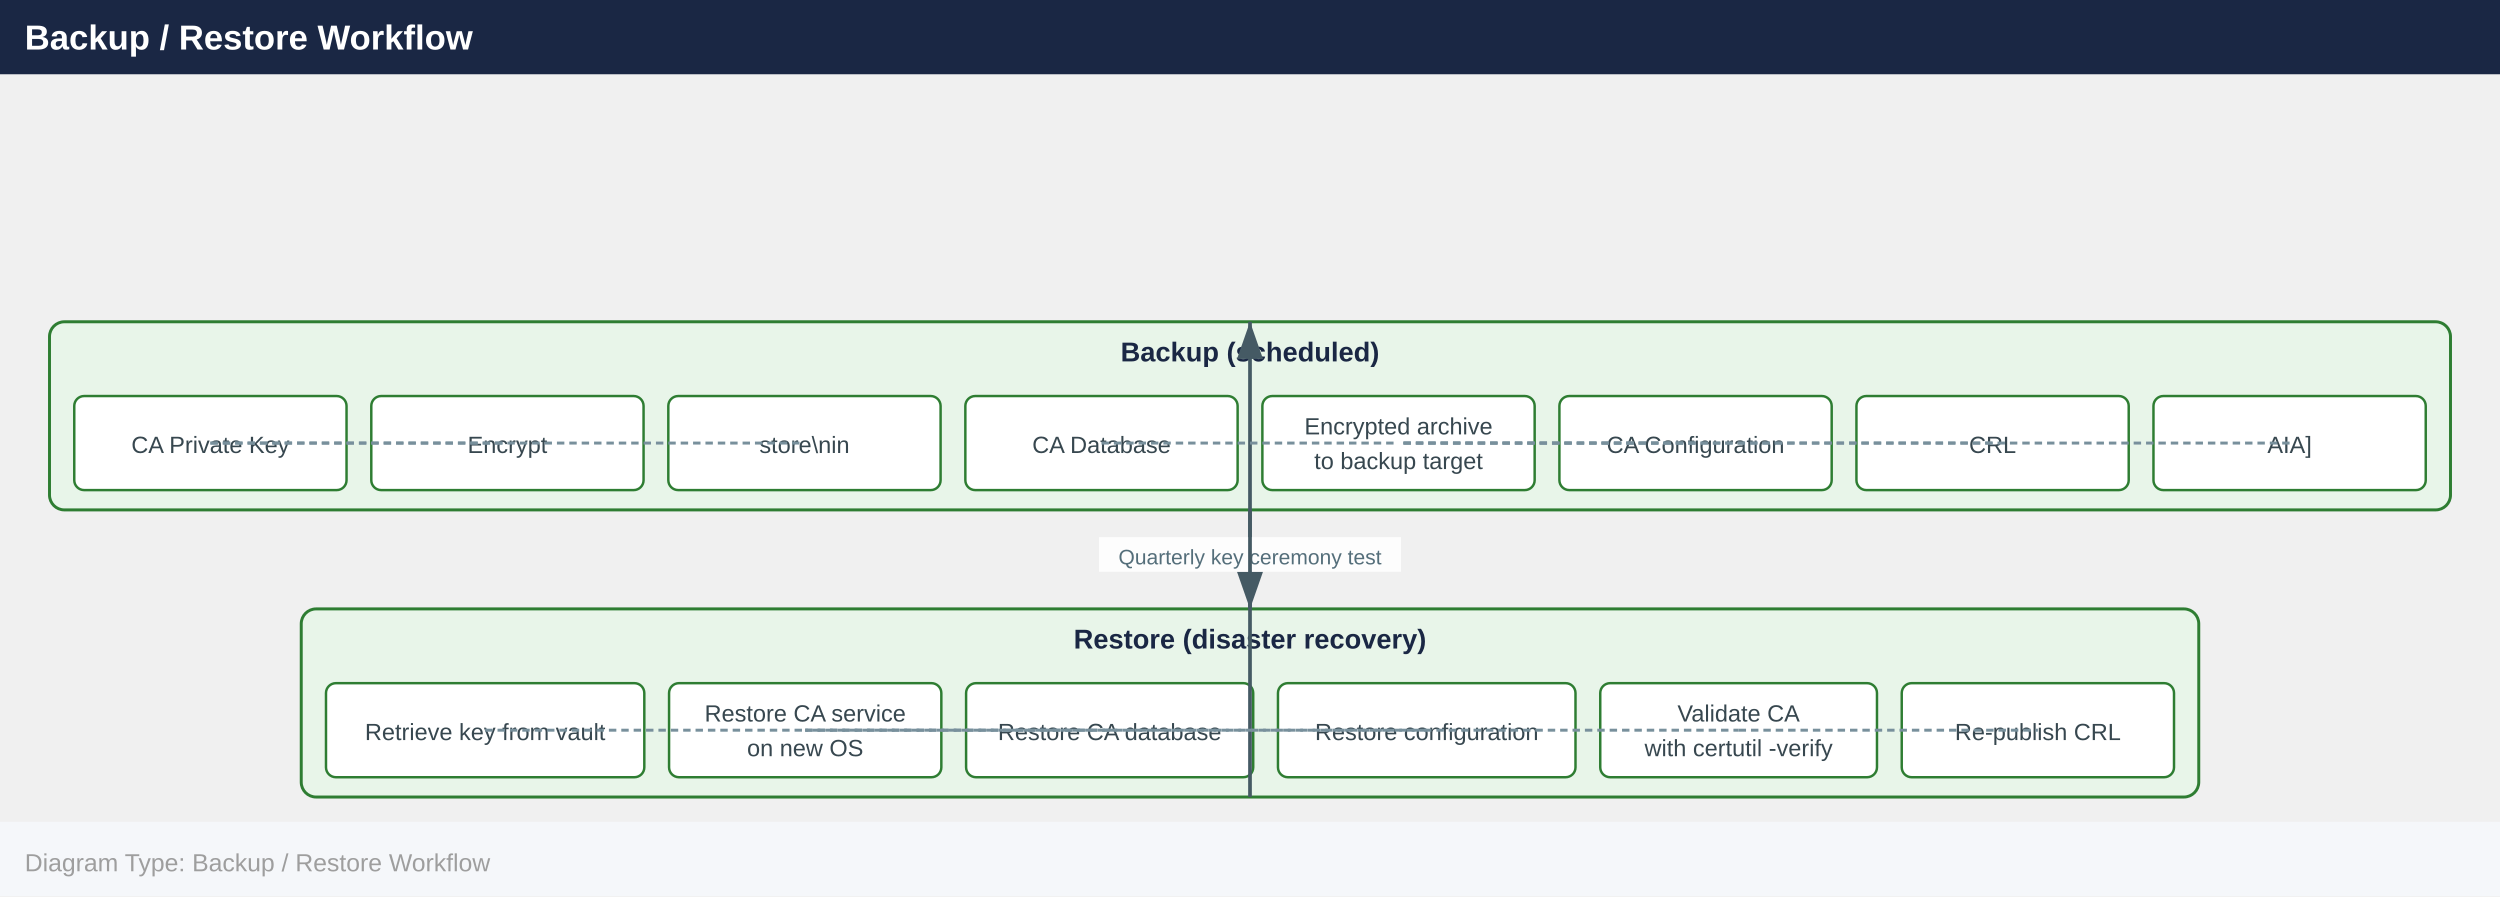
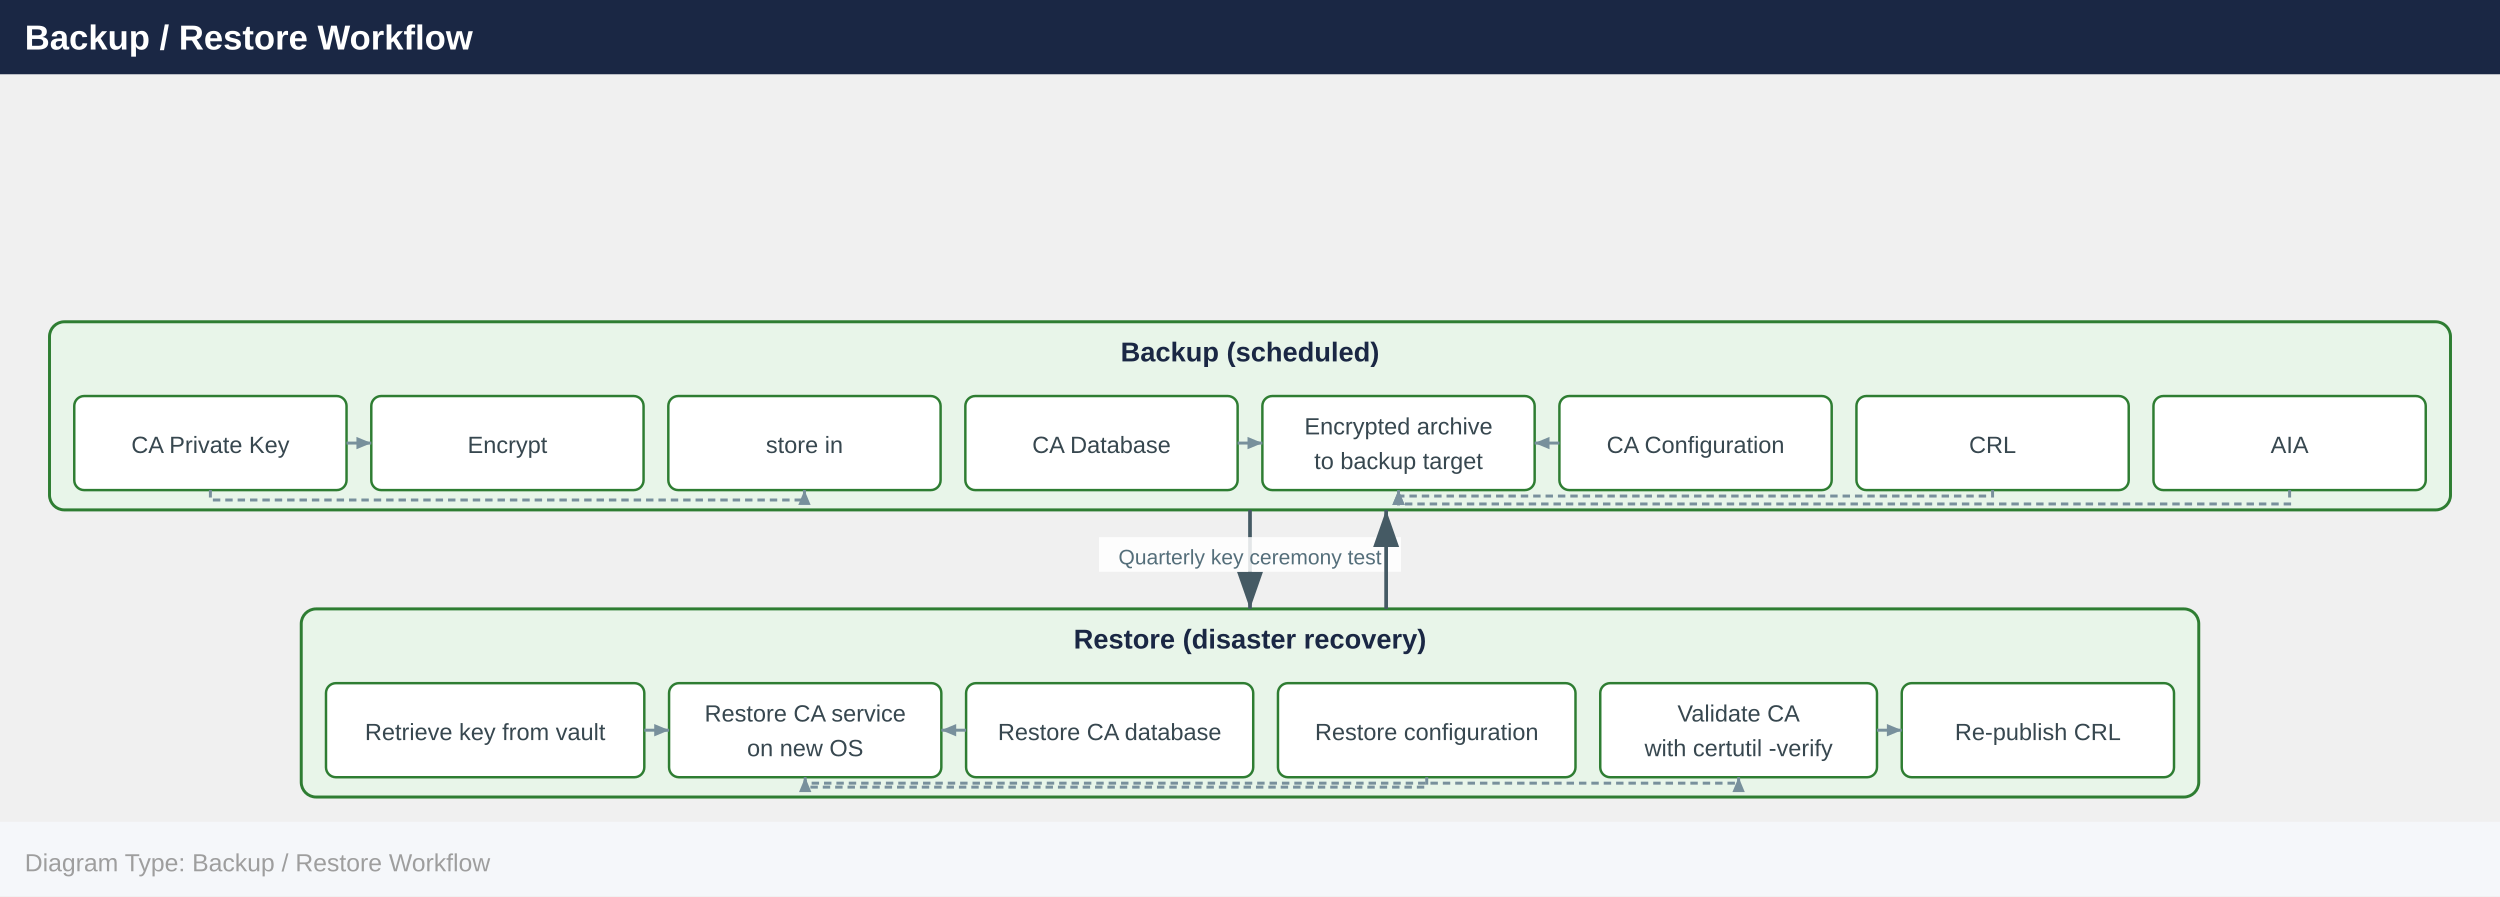
<svg xmlns="http://www.w3.org/2000/svg" width="1010" height="362" viewBox="0 0 1010 362">
  <defs>
+     <marker id="arrowsm" markerWidth="6" markerHeight="5" refX="6" refY="2.5" orient="auto" markerUnits="userSpaceOnUse">
+       <polygon points="0 0, 6 2.5, 0 5" fill="#78909c" />
+     </marker>
    <marker id="arrowhead" markerWidth="10" markerHeight="7" refX="10" refY="3.5" orient="auto">
      <polygon points="0 0, 10 3.5, 0 7" fill="#455a64" />
    </marker>
  </defs>
  <rect x="0" y="0" width="1010" height="30" fill="#1a2744" />
  <text x="10" y="20" font-family="Arial,Helvetica,sans-serif" font-size="14" font-weight="bold" fill="#ffffff">Backup / Restore Workflow</text>
  <rect x="20.0" y="130.0" width="970.0" height="76.0" rx="6" fill="#e8f5e9" stroke="#2e7d32" stroke-width="1.2" />
  <text x="505.0" y="146.0" text-anchor="middle" font-family="Arial,Helvetica,sans-serif" font-size="11" font-weight="700" fill="#1a2744">Backup (scheduled)</text>
  <rect x="30.0" y="160.0" width="110.0" height="38.0" rx="4" fill="#ffffff" stroke="#2e7d32" stroke-width="1" />
  <text x="85.0" y="183.0" text-anchor="middle" font-family="Arial,Helvetica,sans-serif" font-size="9.5" fill="#37474f">CA Private Key</text>
  <rect x="150.0" y="160.0" width="110.0" height="38.0" rx="4" fill="#ffffff" stroke="#2e7d32" stroke-width="1" />
  <text x="205.0" y="183.0" text-anchor="middle" font-family="Arial,Helvetica,sans-serif" font-size="9.5" fill="#37474f">Encrypt</text>
  <rect x="270.0" y="160.0" width="110.0" height="38.0" rx="4" fill="#ffffff" stroke="#2e7d32" stroke-width="1" />
-   <text x="325.0" y="183.0" text-anchor="middle" font-family="Arial,Helvetica,sans-serif" font-size="9.5" fill="#37474f">store\nin</text>
+   <text x="325.0" y="183.0" text-anchor="middle" font-family="Arial,Helvetica,sans-serif" font-size="9.5" fill="#37474f">store in</text>
  <rect x="390.0" y="160.0" width="110.0" height="38.0" rx="4" fill="#ffffff" stroke="#2e7d32" stroke-width="1" />
  <text x="445.0" y="183.0" text-anchor="middle" font-family="Arial,Helvetica,sans-serif" font-size="9.5" fill="#37474f">CA Database</text>
  <rect x="510.0" y="160.0" width="110.0" height="38.0" rx="4" fill="#ffffff" stroke="#2e7d32" stroke-width="1" />
  <text x="565.0" y="175.5" text-anchor="middle" font-family="Arial,Helvetica,sans-serif" font-size="9.5" fill="#37474f">Encrypted archive</text>
  <text x="565.0" y="189.5" text-anchor="middle" font-family="Arial,Helvetica,sans-serif" font-size="9.5" fill="#37474f">to backup target</text>
  <rect x="630.0" y="160.0" width="110.0" height="38.0" rx="4" fill="#ffffff" stroke="#2e7d32" stroke-width="1" />
  <text x="685.0" y="183.0" text-anchor="middle" font-family="Arial,Helvetica,sans-serif" font-size="9.5" fill="#37474f">CA Configuration</text>
  <rect x="750.0" y="160.0" width="110.0" height="38.0" rx="4" fill="#ffffff" stroke="#2e7d32" stroke-width="1" />
  <text x="805.0" y="183.0" text-anchor="middle" font-family="Arial,Helvetica,sans-serif" font-size="9.5" fill="#37474f">CRL</text>
  <rect x="870.0" y="160.0" width="110.0" height="38.0" rx="4" fill="#ffffff" stroke="#2e7d32" stroke-width="1" />
-   <text x="925.0" y="183.0" text-anchor="middle" font-family="Arial,Helvetica,sans-serif" font-size="9.5" fill="#37474f">AIA]</text>
+   <text x="925.0" y="183.0" text-anchor="middle" font-family="Arial,Helvetica,sans-serif" font-size="9.5" fill="#37474f">AIA</text>
  <rect x="121.7" y="246.0" width="766.6" height="76.0" rx="6" fill="#e8f5e9" stroke="#2e7d32" stroke-width="1.2" />
  <text x="505.0" y="262.0" text-anchor="middle" font-family="Arial,Helvetica,sans-serif" font-size="11" font-weight="700" fill="#1a2744">Restore (disaster recovery)</text>
  <rect x="131.7" y="276.0" width="128.6" height="38.0" rx="4" fill="#ffffff" stroke="#2e7d32" stroke-width="1" />
  <text x="196.0" y="299.0" text-anchor="middle" font-family="Arial,Helvetica,sans-serif" font-size="9.5" fill="#37474f">Retrieve key from vault</text>
  <rect x="270.3" y="276.0" width="110.0" height="38.0" rx="4" fill="#ffffff" stroke="#2e7d32" stroke-width="1" />
  <text x="325.3" y="291.5" text-anchor="middle" font-family="Arial,Helvetica,sans-serif" font-size="9.5" fill="#37474f">Restore CA service</text>
  <text x="325.3" y="305.5" text-anchor="middle" font-family="Arial,Helvetica,sans-serif" font-size="9.5" fill="#37474f">on new OS</text>
  <rect x="390.3" y="276.0" width="116.0" height="38.0" rx="4" fill="#ffffff" stroke="#2e7d32" stroke-width="1" />
  <text x="448.3" y="299.0" text-anchor="middle" font-family="Arial,Helvetica,sans-serif" font-size="9.5" fill="#37474f">Restore CA database</text>
  <rect x="516.3" y="276.0" width="120.2" height="38.0" rx="4" fill="#ffffff" stroke="#2e7d32" stroke-width="1" />
  <text x="576.4" y="299.0" text-anchor="middle" font-family="Arial,Helvetica,sans-serif" font-size="9.5" fill="#37474f">Restore configuration</text>
  <rect x="646.5" y="276.0" width="111.8" height="38.0" rx="4" fill="#ffffff" stroke="#2e7d32" stroke-width="1" />
  <text x="702.4" y="291.5" text-anchor="middle" font-family="Arial,Helvetica,sans-serif" font-size="9.5" fill="#37474f">Validate CA</text>
  <text x="702.4" y="305.5" text-anchor="middle" font-family="Arial,Helvetica,sans-serif" font-size="9.5" fill="#37474f">with certutil -verify</text>
  <rect x="768.3" y="276.0" width="110.0" height="38.0" rx="4" fill="#ffffff" stroke="#2e7d32" stroke-width="1" />
  <text x="823.3" y="299.0" text-anchor="middle" font-family="Arial,Helvetica,sans-serif" font-size="9.5" fill="#37474f">Re-publish CRL</text>
  <line x1="505.0" y1="206.0" x2="505.0" y2="246.0" stroke="#455a64" stroke-width="1.5" marker-end="url(#arrowhead)" />
  <rect x="444.0" y="217.0" width="122.0" height="14" fill="#ffffff" opacity="0.85" />
  <text x="505.0" y="228.0" text-anchor="middle" font-family="Arial,Helvetica,sans-serif" font-size="8.5" fill="#546e7a">Quarterly key ceremony test</text>
-   <line x1="505.0" y1="322.0" x2="505.0" y2="130.0" stroke="#455a64" stroke-width="1.5" marker-end="url(#arrowhead)" />
-   <line x1="85.0" y1="179.0" x2="205.0" y2="179.0" stroke="#78909c" stroke-width="1.2" stroke-dasharray="3,2" />
-   <line x1="85.0" y1="179.0" x2="325.0" y2="179.0" stroke="#78909c" stroke-width="1.2" stroke-dasharray="3,2" />
-   <line x1="445.0" y1="179.0" x2="565.0" y2="179.0" stroke="#78909c" stroke-width="1.2" stroke-dasharray="3,2" />
-   <line x1="685.0" y1="179.0" x2="565.0" y2="179.0" stroke="#78909c" stroke-width="1.2" stroke-dasharray="3,2" />
-   <line x1="805.0" y1="179.0" x2="565.0" y2="179.0" stroke="#78909c" stroke-width="1.2" stroke-dasharray="3,2" />
-   <line x1="925.0" y1="179.0" x2="565.0" y2="179.0" stroke="#78909c" stroke-width="1.2" stroke-dasharray="3,2" />
-   <line x1="196.0" y1="295.0" x2="325.3" y2="295.0" stroke="#78909c" stroke-width="1.2" stroke-dasharray="3,2" />
-   <line x1="448.3" y1="295.0" x2="325.3" y2="295.0" stroke="#78909c" stroke-width="1.2" stroke-dasharray="3,2" />
-   <line x1="576.4" y1="295.0" x2="325.3" y2="295.0" stroke="#78909c" stroke-width="1.2" stroke-dasharray="3,2" />
-   <line x1="325.3" y1="295.0" x2="702.4" y2="295.0" stroke="#78909c" stroke-width="1.2" stroke-dasharray="3,2" />
-   <line x1="702.4" y1="295.0" x2="823.3" y2="295.0" stroke="#78909c" stroke-width="1.2" stroke-dasharray="3,2" />
+   <line x1="560.0" y1="246.0" x2="560.0" y2="206.0" stroke="#455a64" stroke-width="1.5" marker-end="url(#arrowhead)" />
+   <line x1="140.0" y1="179.0" x2="150.0" y2="179.0" stroke="#78909c" stroke-width="1.2" marker-end="url(#arrowsm)" />
+   <polyline points="85.0,198.0 85.0,202.0 325.0,202.0 325.0,198.0" fill="none" stroke="#78909c" stroke-width="1.2" stroke-dasharray="3,2" marker-end="url(#arrowsm)" />
+   <line x1="500.0" y1="179.0" x2="510.0" y2="179.0" stroke="#78909c" stroke-width="1.2" marker-end="url(#arrowsm)" />
+   <line x1="630.0" y1="179.0" x2="620.0" y2="179.0" stroke="#78909c" stroke-width="1.2" marker-end="url(#arrowsm)" />
+   <polyline points="805.0,198.0 805.0,200.4 565.0,200.4 565.0,198.0" fill="none" stroke="#78909c" stroke-width="1.2" stroke-dasharray="3,2" marker-end="url(#arrowsm)" />
+   <polyline points="925.0,198.0 925.0,203.6 565.0,203.6 565.0,198.0" fill="none" stroke="#78909c" stroke-width="1.2" stroke-dasharray="3,2" marker-end="url(#arrowsm)" />
+   <line x1="260.3" y1="295.0" x2="270.3" y2="295.0" stroke="#78909c" stroke-width="1.2" marker-end="url(#arrowsm)" />
+   <line x1="390.3" y1="295.0" x2="380.3" y2="295.0" stroke="#78909c" stroke-width="1.2" marker-end="url(#arrowsm)" />
+   <polyline points="576.4,314.0 576.4,318.0 325.3,318.0 325.3,314.0" fill="none" stroke="#78909c" stroke-width="1.2" stroke-dasharray="3,2" marker-end="url(#arrowsm)" />
+   <polyline points="325.3,314.0 325.3,316.4 702.4,316.4 702.4,314.0" fill="none" stroke="#78909c" stroke-width="1.2" stroke-dasharray="3,2" marker-end="url(#arrowsm)" />
+   <line x1="758.3" y1="295.0" x2="768.3" y2="295.0" stroke="#78909c" stroke-width="1.2" marker-end="url(#arrowsm)" />
  <rect x="0" y="332.0" width="1010" height="30" fill="#f5f7fa" />
  <text x="10" y="352.0" font-family="Arial,Helvetica,sans-serif" font-size="10" fill="#9e9e9e">Diagram Type: Backup / Restore Workflow</text>
</svg>
